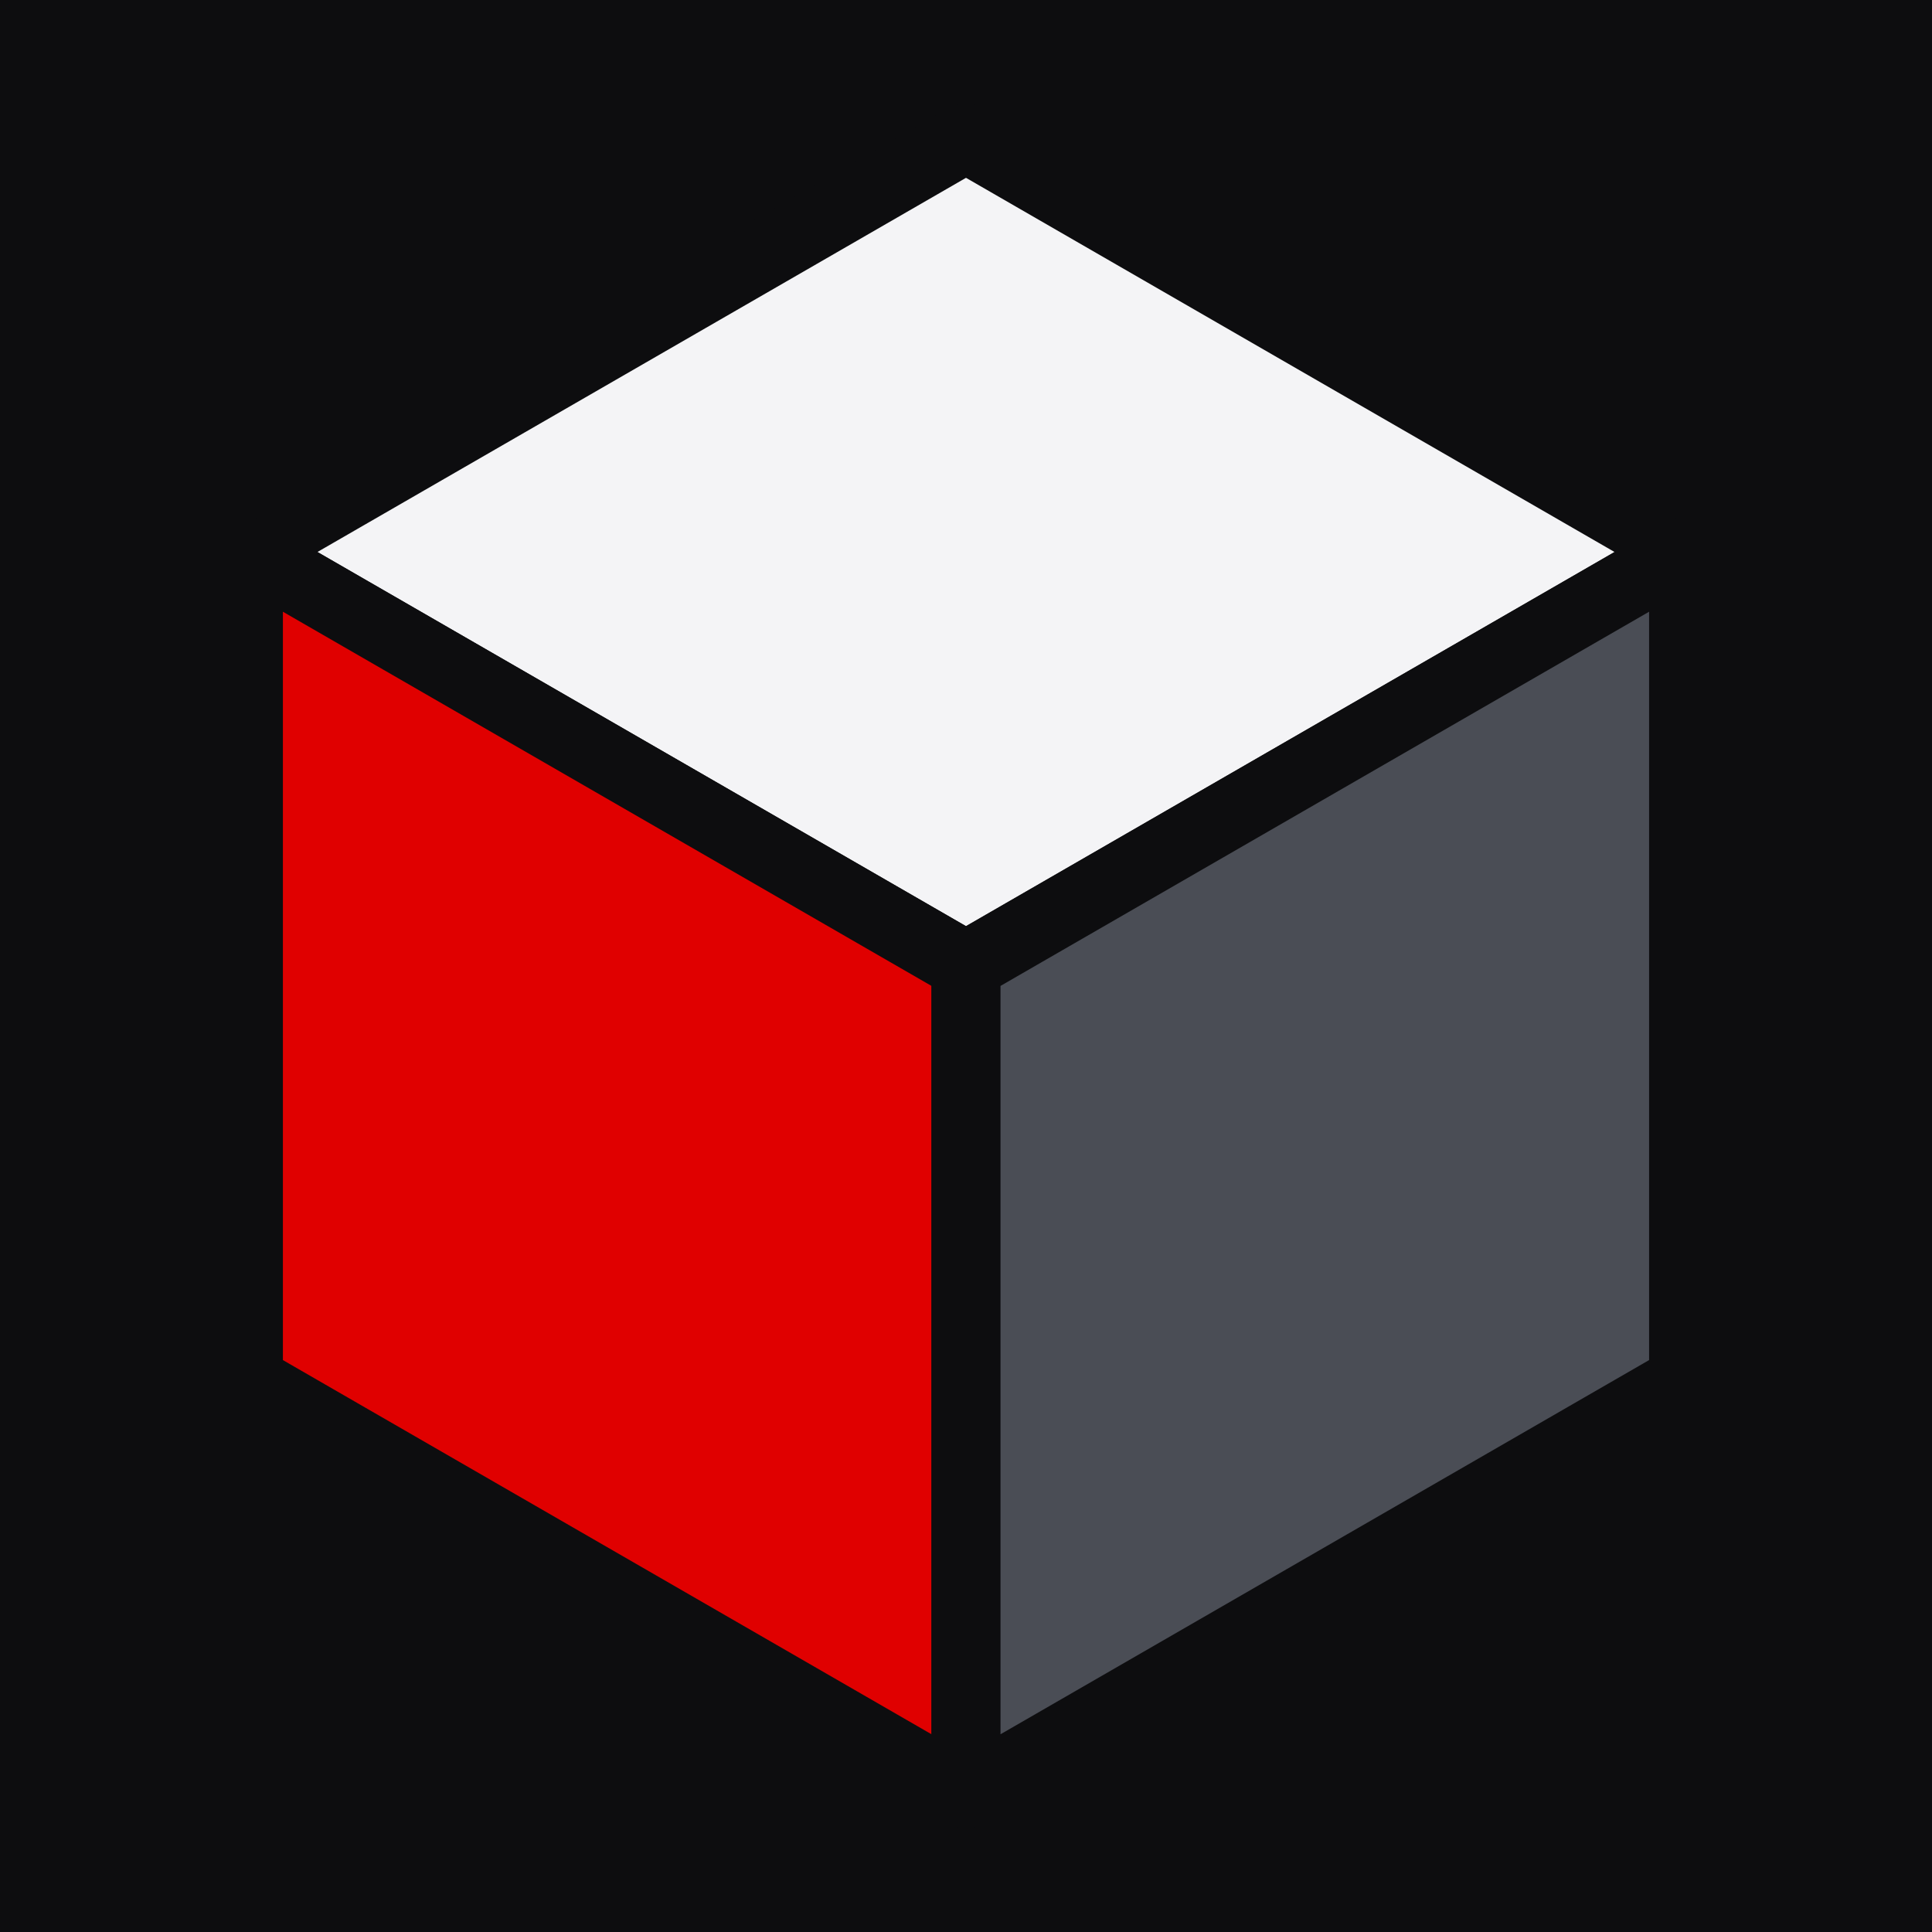
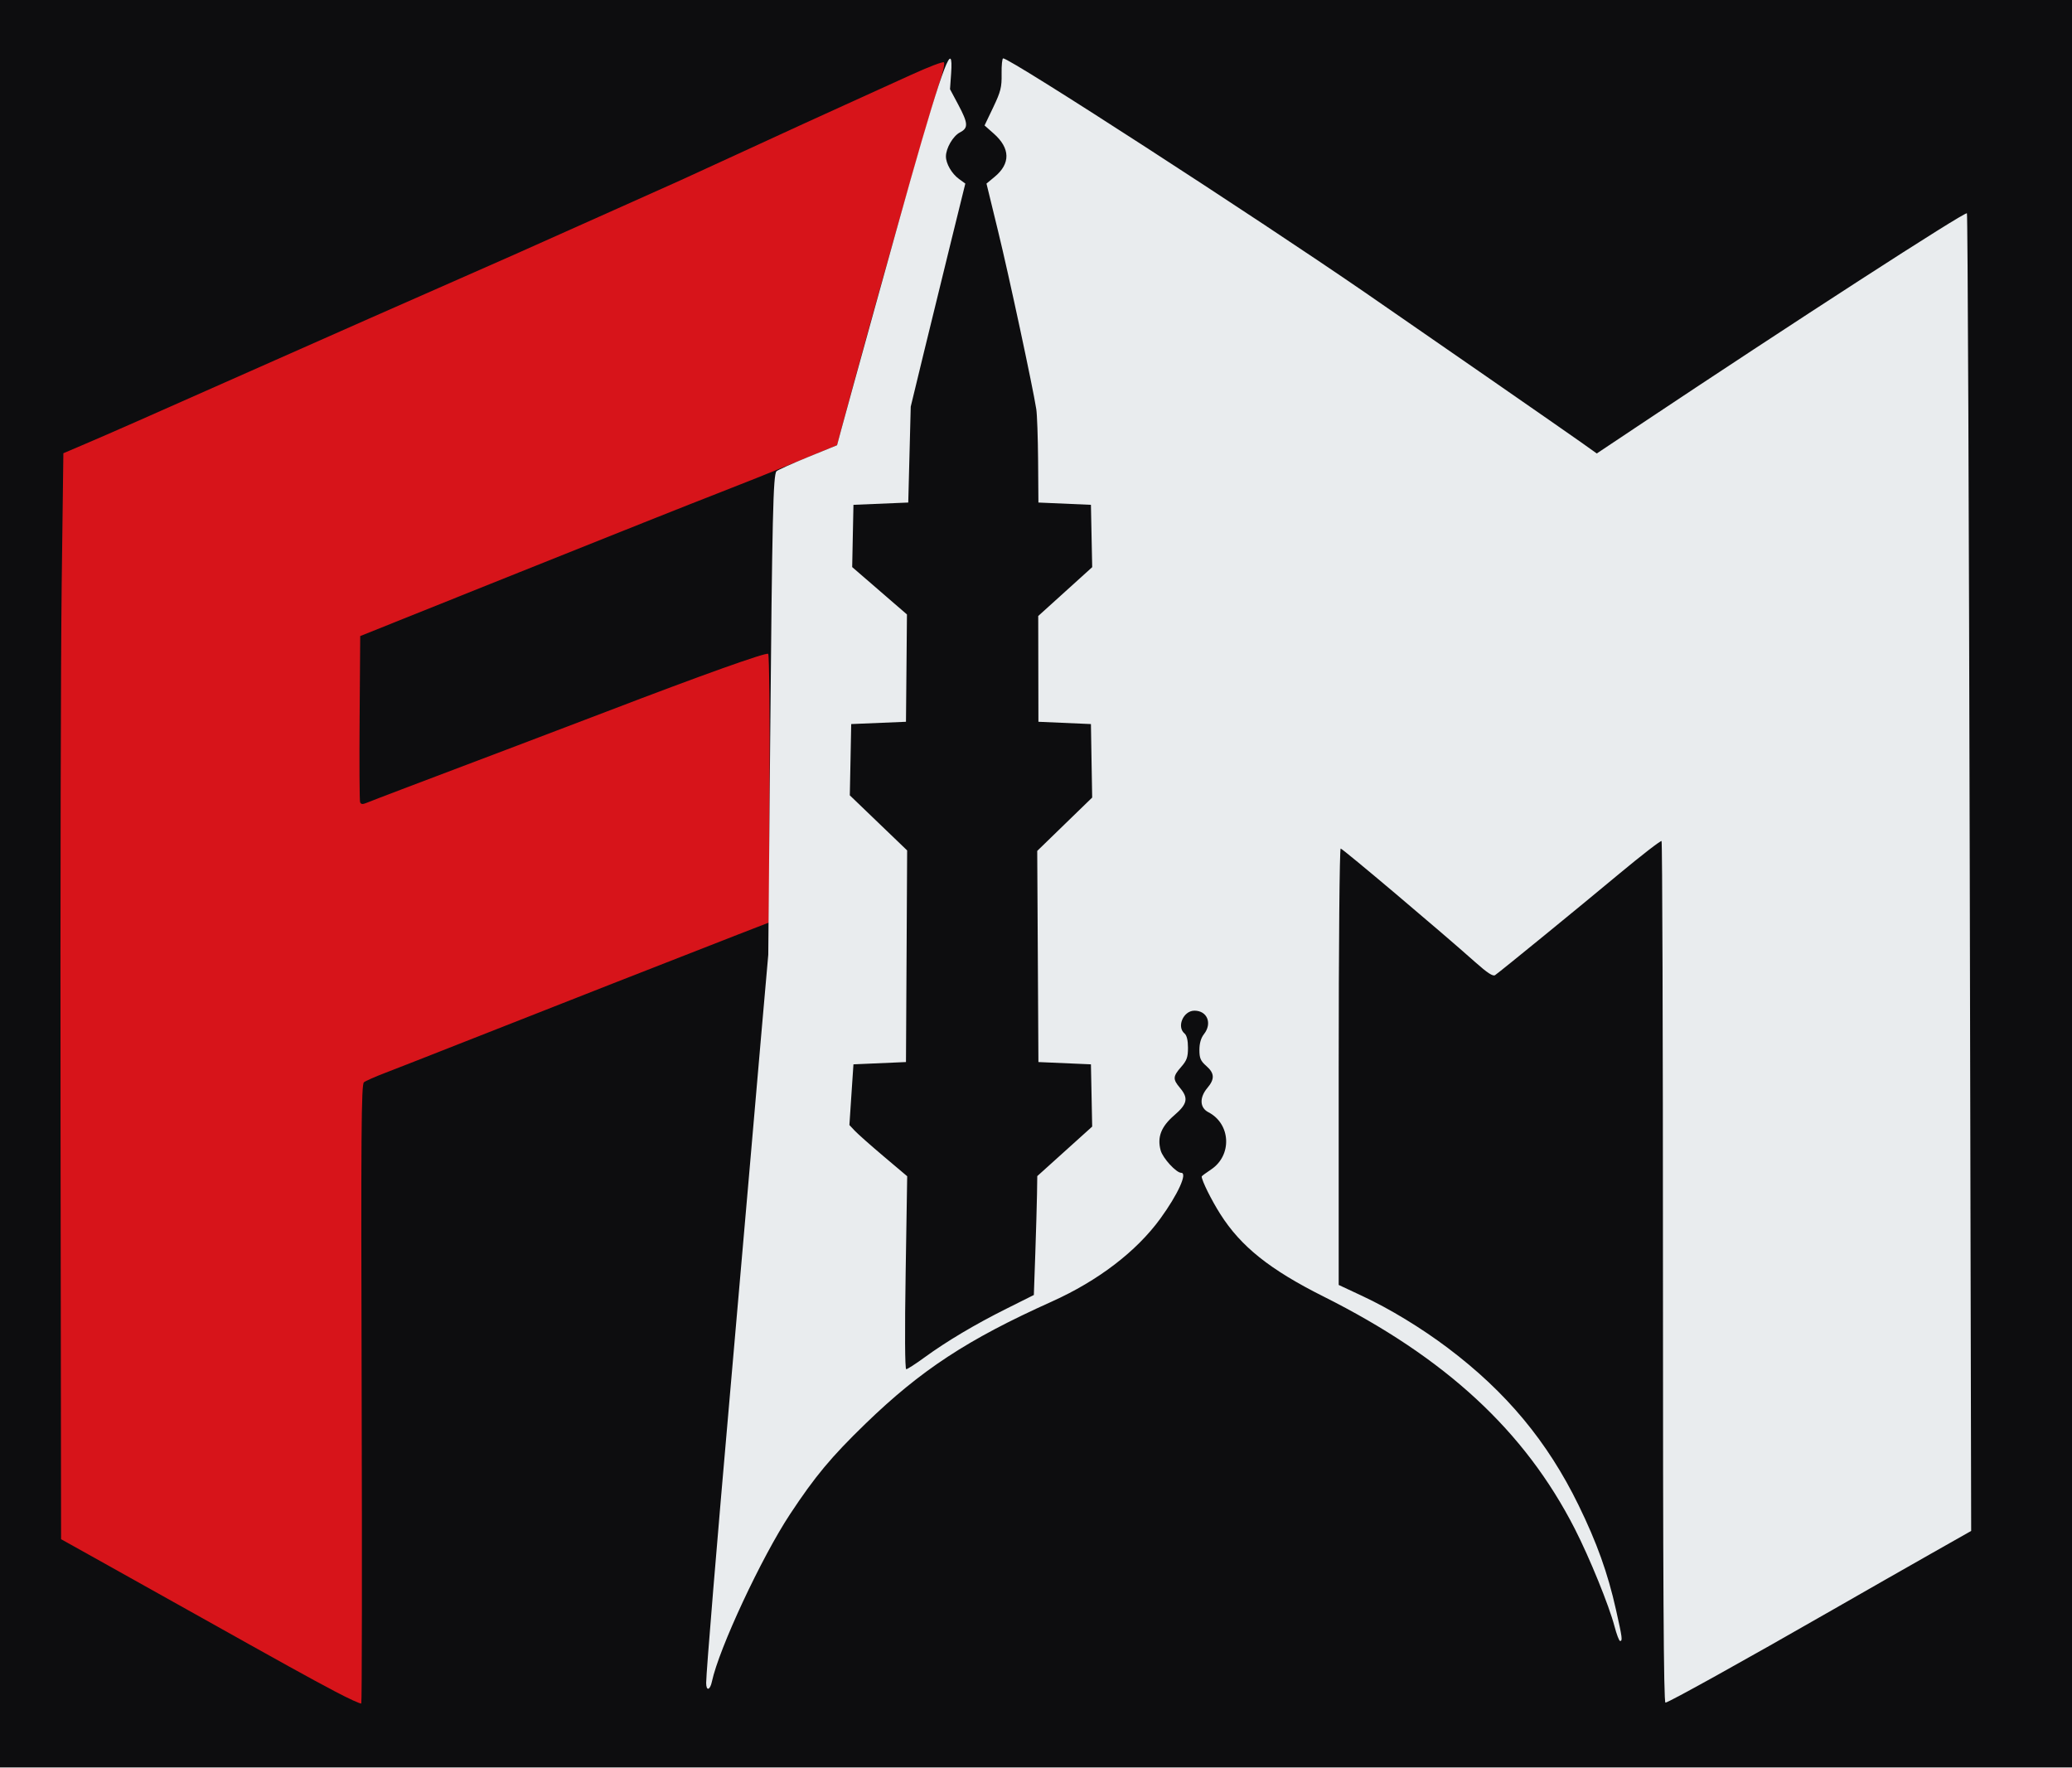
- <svg xmlns="http://www.w3.org/2000/svg" viewBox="30 30 140 140">
-   <rect x="30" y="30" width="140" height="140" fill="#0d0d0f" />
-   <g stroke="#0d0d0f" stroke-width="5" stroke-linejoin="round">
-     <polygon points="100,40 152,70 100,100 48,70" fill="#f4f4f6" />
-     <polygon points="48,70 100,100 100,160 48,130" fill="#e00000" />
-     <polygon points="100,100 152,70 152,130 100,160" fill="#4a4d55" />
-   </g>
+ <svg xmlns="http://www.w3.org/2000/svg" viewBox="170 170 680 580" width="136" height="116">
+   <rect x="170" y="170" width="680" height="580" fill="#0d0d0f" />
+   <path fill-rule="evenodd" fill="rgb(84.312%, 7.843%, 10.196%)" fill-opacity="1" d="M 279.949 725.055 C 271.316 720.496 264.133 716.523 231.637 698.328 C 220.715 692.215 206.883 684.488 200.91 681.152 L 190.047 675.098 L 189.871 539.852 C 189.773 465.465 189.949 385.285 190.246 361.672 L 190.797 318.734 L 197.914 315.695 C 206.719 311.934 214.34 308.578 260.117 288.277 C 280.105 279.41 304.379 268.688 314.074 264.445 C 332.582 256.336 341.965 252.168 371.402 238.98 C 381.293 234.543 391.246 230.09 393.512 229.082 C 395.77 228.059 406.234 223.266 416.742 218.414 C 427.246 213.566 440.91 207.309 447.094 204.523 C 453.273 201.73 463.027 197.297 468.777 194.668 C 474.52 192.027 479.473 190.133 479.789 190.453 C 480.102 190.773 479.516 193.559 478.488 196.645 C 474.504 208.664 456.281 272.941 446.109 310.883 L 444.715 316.086 L 431.285 321.609 C 423.902 324.648 412.23 329.305 405.348 331.965 C 398.465 334.617 369.293 346.234 340.523 357.762 L 288.219 378.727 L 288.023 405.527 C 287.91 420.27 287.984 432.746 288.18 433.262 C 288.441 433.938 289.027 433.996 290.254 433.48 C 291.941 432.77 308 426.668 339.551 414.738 C 348.41 411.387 361.734 406.316 369.152 403.477 C 399.969 391.656 421.508 383.969 422.105 384.566 C 422.461 384.918 422.656 404.898 422.559 428.969 L 422.363 472.73 L 411.871 476.797 C 399.562 481.562 346.234 502.48 320.441 512.656 C 310.547 516.562 299.754 520.789 296.461 522.047 C 293.164 523.305 290 524.707 289.438 525.156 C 288.57 525.848 288.449 542.055 288.691 627.285 C 288.84 683.012 288.789 728.777 288.57 728.996 C 288.352 729.215 284.473 727.441 279.949 725.055 Z M 279.949 725.055 " />
+   <path fill-rule="evenodd" fill="rgb(91.371%, 92.548%, 93.332%)" fill-opacity="1" d="M 715.758 587.586 C 715.758 509.957 715.551 446.242 715.301 445.996 C 715.051 445.75 708.703 450.664 701.176 456.922 C 688.02 467.887 662.711 488.547 660.68 489.984 C 659.984 490.488 658.141 489.289 654.191 485.773 C 643.074 475.859 610.605 448.449 609.984 448.449 C 609.629 448.449 609.34 480.672 609.34 520.051 L 609.34 591.66 L 617.02 595.25 C 626.094 599.48 636.473 605.793 645.16 612.34 C 664.383 626.832 677.848 643.031 688.047 663.902 C 694.059 676.199 697.656 686.23 700.328 698.18 C 702.43 707.539 702.555 708.492 701.688 708.492 C 701.371 708.492 700.551 706.324 699.852 703.672 C 698.059 696.836 691.668 681.16 686.805 671.641 C 670.371 639.523 644.418 615.535 604.363 595.457 C 586.73 586.625 577.246 579.059 570.496 568.418 C 567.559 563.801 564.375 557.371 564.375 556.07 C 564.375 555.926 565.754 554.898 567.43 553.789 C 574.438 549.152 573.957 538.793 566.562 534.973 C 563.723 533.504 563.586 530.16 566.25 527 C 568.711 524.07 568.613 522.184 565.875 519.781 C 564.02 518.156 563.625 517.234 563.625 514.535 C 563.625 512.395 564.141 510.594 565.125 509.352 C 567.902 505.82 566.207 501.656 562 501.656 C 558.363 501.656 556.078 506.93 558.754 509.148 C 559.48 509.746 559.879 511.414 559.879 513.824 C 559.879 516.922 559.488 518.012 557.629 520.129 C 554.895 523.242 554.848 524.137 557.258 527 C 560.086 530.363 559.699 532.27 555.402 535.965 C 551.066 539.695 549.715 543.172 550.914 547.516 C 551.621 550.066 556.02 554.863 557.648 554.863 C 559.809 554.863 556.574 561.957 550.797 569.902 C 542.961 580.672 530.367 590.297 515.152 597.133 C 487.496 609.562 472.242 619.566 454 637.234 C 442.773 648.117 437.477 654.473 429.27 666.898 C 419.902 681.102 405.957 710.969 403.645 721.793 C 403.027 724.727 401.754 725.023 401.754 722.242 C 401.754 718.953 405.32 675.766 409.695 626.059 C 411.961 600.293 414.633 569.602 415.637 557.859 C 416.645 546.117 418.516 524.527 419.797 509.898 L 422.137 483.293 L 422.746 414.348 C 423.422 339.352 423.738 325.738 424.84 324.637 C 425.238 324.242 429.867 322.156 435.137 320.004 L 444.707 316.102 L 446.109 310.891 C 448.535 301.816 465.422 240.973 468.859 228.871 C 479.621 191.051 482.965 182.324 482.141 194.18 L 481.781 199.27 L 484.484 204.336 C 487.758 210.492 487.852 212 485.035 213.453 C 482.773 214.625 480.441 218.625 480.441 221.336 C 480.441 223.699 482.352 227.004 484.727 228.727 L 486.805 230.242 L 482.121 249.23 C 479.539 259.672 475.508 276.133 473.16 285.824 L 468.891 303.438 L 468.484 319.176 L 468.078 334.91 L 450.09 335.66 L 449.879 345.875 L 449.676 356.09 L 467.648 371.633 L 467.492 389.242 L 467.328 406.855 L 449.352 407.605 L 449.129 419.293 L 448.895 430.992 L 458.301 440.031 L 467.711 449.066 L 467.523 483.793 L 467.328 518.516 L 450.09 519.266 L 449.422 529.223 L 448.762 539.184 L 450.516 541.051 C 451.477 542.078 455.746 545.863 459.996 549.453 L 467.727 555.988 L 467.223 587.648 C 466.906 607.059 466.98 619.312 467.41 619.312 C 467.789 619.312 470.449 617.602 473.312 615.512 C 480.719 610.117 489.906 604.652 500.301 599.453 L 509.293 594.957 L 509.766 581.469 C 510.02 574.047 510.273 565.273 510.328 561.957 L 510.418 555.941 L 519.43 547.816 L 528.438 539.695 L 528.234 529.48 L 528.027 519.266 L 510.793 518.516 L 510.598 483.871 L 510.402 449.23 L 519.418 440.473 L 528.438 431.719 L 528.227 419.66 L 528.027 407.605 L 510.793 406.855 L 510.73 372.141 L 519.59 364.129 L 528.445 356.117 L 528.234 345.891 L 528.027 335.66 L 510.793 334.91 L 510.688 321.137 C 510.625 313.562 510.363 305.977 510.094 304.277 C 508.969 297.051 501.078 260.246 497.555 245.852 L 493.75 230.242 L 496.402 228.047 C 501.688 223.691 501.59 218.664 496.133 213.836 L 493.117 211.168 L 495.961 205.219 C 498.434 200.035 498.785 198.625 498.711 194.211 C 498.664 191.426 498.898 189.152 499.227 189.152 C 501.559 189.152 581.332 240.762 617.957 265.965 C 634.938 277.656 684.422 311.957 688.973 315.199 L 694.035 318.809 L 707.332 309.941 C 758.457 275.832 814.898 239.348 815.516 239.992 C 815.77 240.258 816.188 337.66 816.445 456.438 L 816.91 672.383 L 803.992 679.699 C 796.887 683.723 782.137 692.129 771.211 698.398 C 742.312 714.969 717.531 728.727 716.578 728.727 C 715.977 728.727 715.758 689.969 715.758 587.586 Z M 715.758 587.586 " />
+   <path fill-rule="nonzero" fill="rgb(84.312%, 7.843%, 10.196%)" fill-opacity="1" d="M 895.23 589.824 L 895.23 328.801 L 1107.406 328.801 L 1107.406 395.176 L 983.234 395.176 L 983.234 589.824 Z M 977.27 506.297 L 977.27 439.922 L 1092.117 439.922 L 1092.117 506.297 Z M 1147.121 589.824 L 1147.121 328.801 L 1235.125 328.801 L 1235.125 589.824 Z M 1289.383 589.824 L 1289.383 328.801 L 1428.844 328.801 C 1464.891 328.801 1491.492 335.199 1508.641 348.004 C 1525.797 360.805 1534.371 377.152 1534.371 397.039 C 1534.371 410.215 1530.707 421.961 1523.371 432.277 C 1516.039 442.598 1505.41 450.734 1491.492 456.703 C 1477.57 462.672 1460.414 465.652 1440.031 465.652 L 1447.488 445.516 C 1467.875 445.516 1485.461 448.375 1500.254 454.09 C 1515.043 459.809 1526.48 468.074 1534.559 478.887 C 1542.641 489.703 1546.68 502.695 1546.68 517.859 C 1546.68 540.48 1537.297 558.129 1518.523 570.809 C 1499.754 583.484 1472.348 589.824 1436.301 589.824 Z M 1375.891 528.297 L 1428.844 528.297 C 1438.535 528.297 1445.809 526.559 1450.656 523.074 C 1455.504 519.598 1457.926 514.5 1457.926 507.789 C 1457.926 501.078 1455.504 495.98 1450.656 492.504 C 1445.809 489.02 1438.535 487.281 1428.844 487.281 L 1369.926 487.281 L 1369.926 429.105 L 1416.91 429.105 C 1426.855 429.105 1434.125 427.43 1438.727 424.074 C 1443.324 420.719 1445.625 415.934 1445.625 409.715 C 1445.625 403.258 1443.324 398.41 1438.727 395.176 C 1434.125 391.945 1426.855 390.328 1416.91 390.328 L 1375.891 390.328 Z M 1375.891 528.297 " />
+   <path fill-rule="nonzero" fill="rgb(91.371%, 92.548%, 93.332%)" fill-opacity="1" d="M 1589.379 589.824 L 1589.379 328.801 L 1707.582 328.801 L 1745.988 414.562 L 1784.398 328.801 L 1902.609 328.801 L 1902.609 589.824 L 1822.438 589.824 L 1822.438 395.922 L 1745.988 566.336 L 1669.551 395.922 L 1669.551 589.824 Z M 2093.898 595.793 C 2072.648 595.793 2053.004 592.434 2034.984 585.727 C 2016.961 579.012 2001.363 569.504 1988.184 557.199 C 1975.008 544.891 1964.754 530.414 1957.422 513.766 C 1950.086 497.117 1946.422 478.906 1946.422 459.137 C 1946.422 439.367 1950.086 421.242 1957.422 404.762 C 1964.758 388.285 1975.012 373.863 1988.184 361.508 C 2001.363 349.152 2016.953 339.613 2034.957 332.902 C 2052.961 326.188 2072.547 322.836 2093.715 322.836 C 2115.094 322.836 2134.734 326.188 2152.629 332.902 C 2170.531 339.613 2186.066 349.152 2199.242 361.508 C 2212.414 373.863 2222.672 388.285 2230.008 404.762 C 2237.34 421.242 2241.008 439.367 2241.008 459.137 C 2241.008 478.906 2237.34 497.117 2230.008 513.766 C 2222.672 530.414 2212.418 544.891 2199.242 557.199 C 2186.066 569.504 2170.531 579.012 2152.629 585.727 C 2134.734 592.434 2115.156 595.793 2093.898 595.793 Z M 2093.695 524.57 C 2101.914 524.57 2109.562 523.074 2116.648 520.094 C 2123.73 517.113 2129.949 512.824 2135.293 507.23 C 2140.637 501.637 2144.801 494.801 2147.781 486.723 C 2150.77 478.641 2152.258 469.504 2152.258 459.312 C 2152.258 449.117 2150.77 439.984 2147.781 431.906 C 2144.801 423.824 2140.637 416.988 2135.293 411.395 C 2129.949 405.801 2123.738 401.516 2116.66 398.531 C 2109.59 395.547 2101.949 394.055 2093.73 394.055 C 2085.516 394.055 2077.863 395.547 2070.781 398.531 C 2063.695 401.516 2057.484 405.801 2052.137 411.395 C 2046.793 416.988 2042.629 423.824 2039.645 431.906 C 2036.664 439.984 2035.168 449.117 2035.168 459.312 C 2035.168 469.504 2036.664 478.641 2039.645 486.723 C 2042.629 494.801 2046.793 501.637 2052.137 507.23 C 2057.484 512.824 2063.691 517.113 2070.766 520.094 C 2077.836 523.074 2085.484 524.57 2093.695 524.57 Z M 2284.824 589.824 L 2284.824 328.801 L 2413.473 328.801 C 2442.559 328.801 2468.164 334.086 2490.285 344.645 C 2512.414 355.211 2529.688 370.191 2542.121 389.582 C 2554.551 408.969 2560.766 432.215 2560.766 459.312 C 2560.766 486.16 2554.551 509.344 2542.121 528.855 C 2529.688 548.371 2512.414 563.41 2490.285 573.977 C 2468.164 584.543 2442.559 589.824 2413.473 589.824 Z M 2372.828 521.215 L 2409.742 521.215 C 2422.172 521.215 2433.051 518.852 2442.371 514.129 C 2451.691 509.402 2458.965 502.379 2464.184 493.059 C 2469.402 483.734 2472.016 472.488 2472.016 459.312 C 2472.016 445.887 2469.402 434.578 2464.184 425.379 C 2458.965 416.18 2451.691 409.219 2442.371 404.496 C 2433.051 399.773 2422.172 397.414 2409.742 397.414 L 2372.828 397.414 Z M 2372.828 521.215 " />
</svg>
